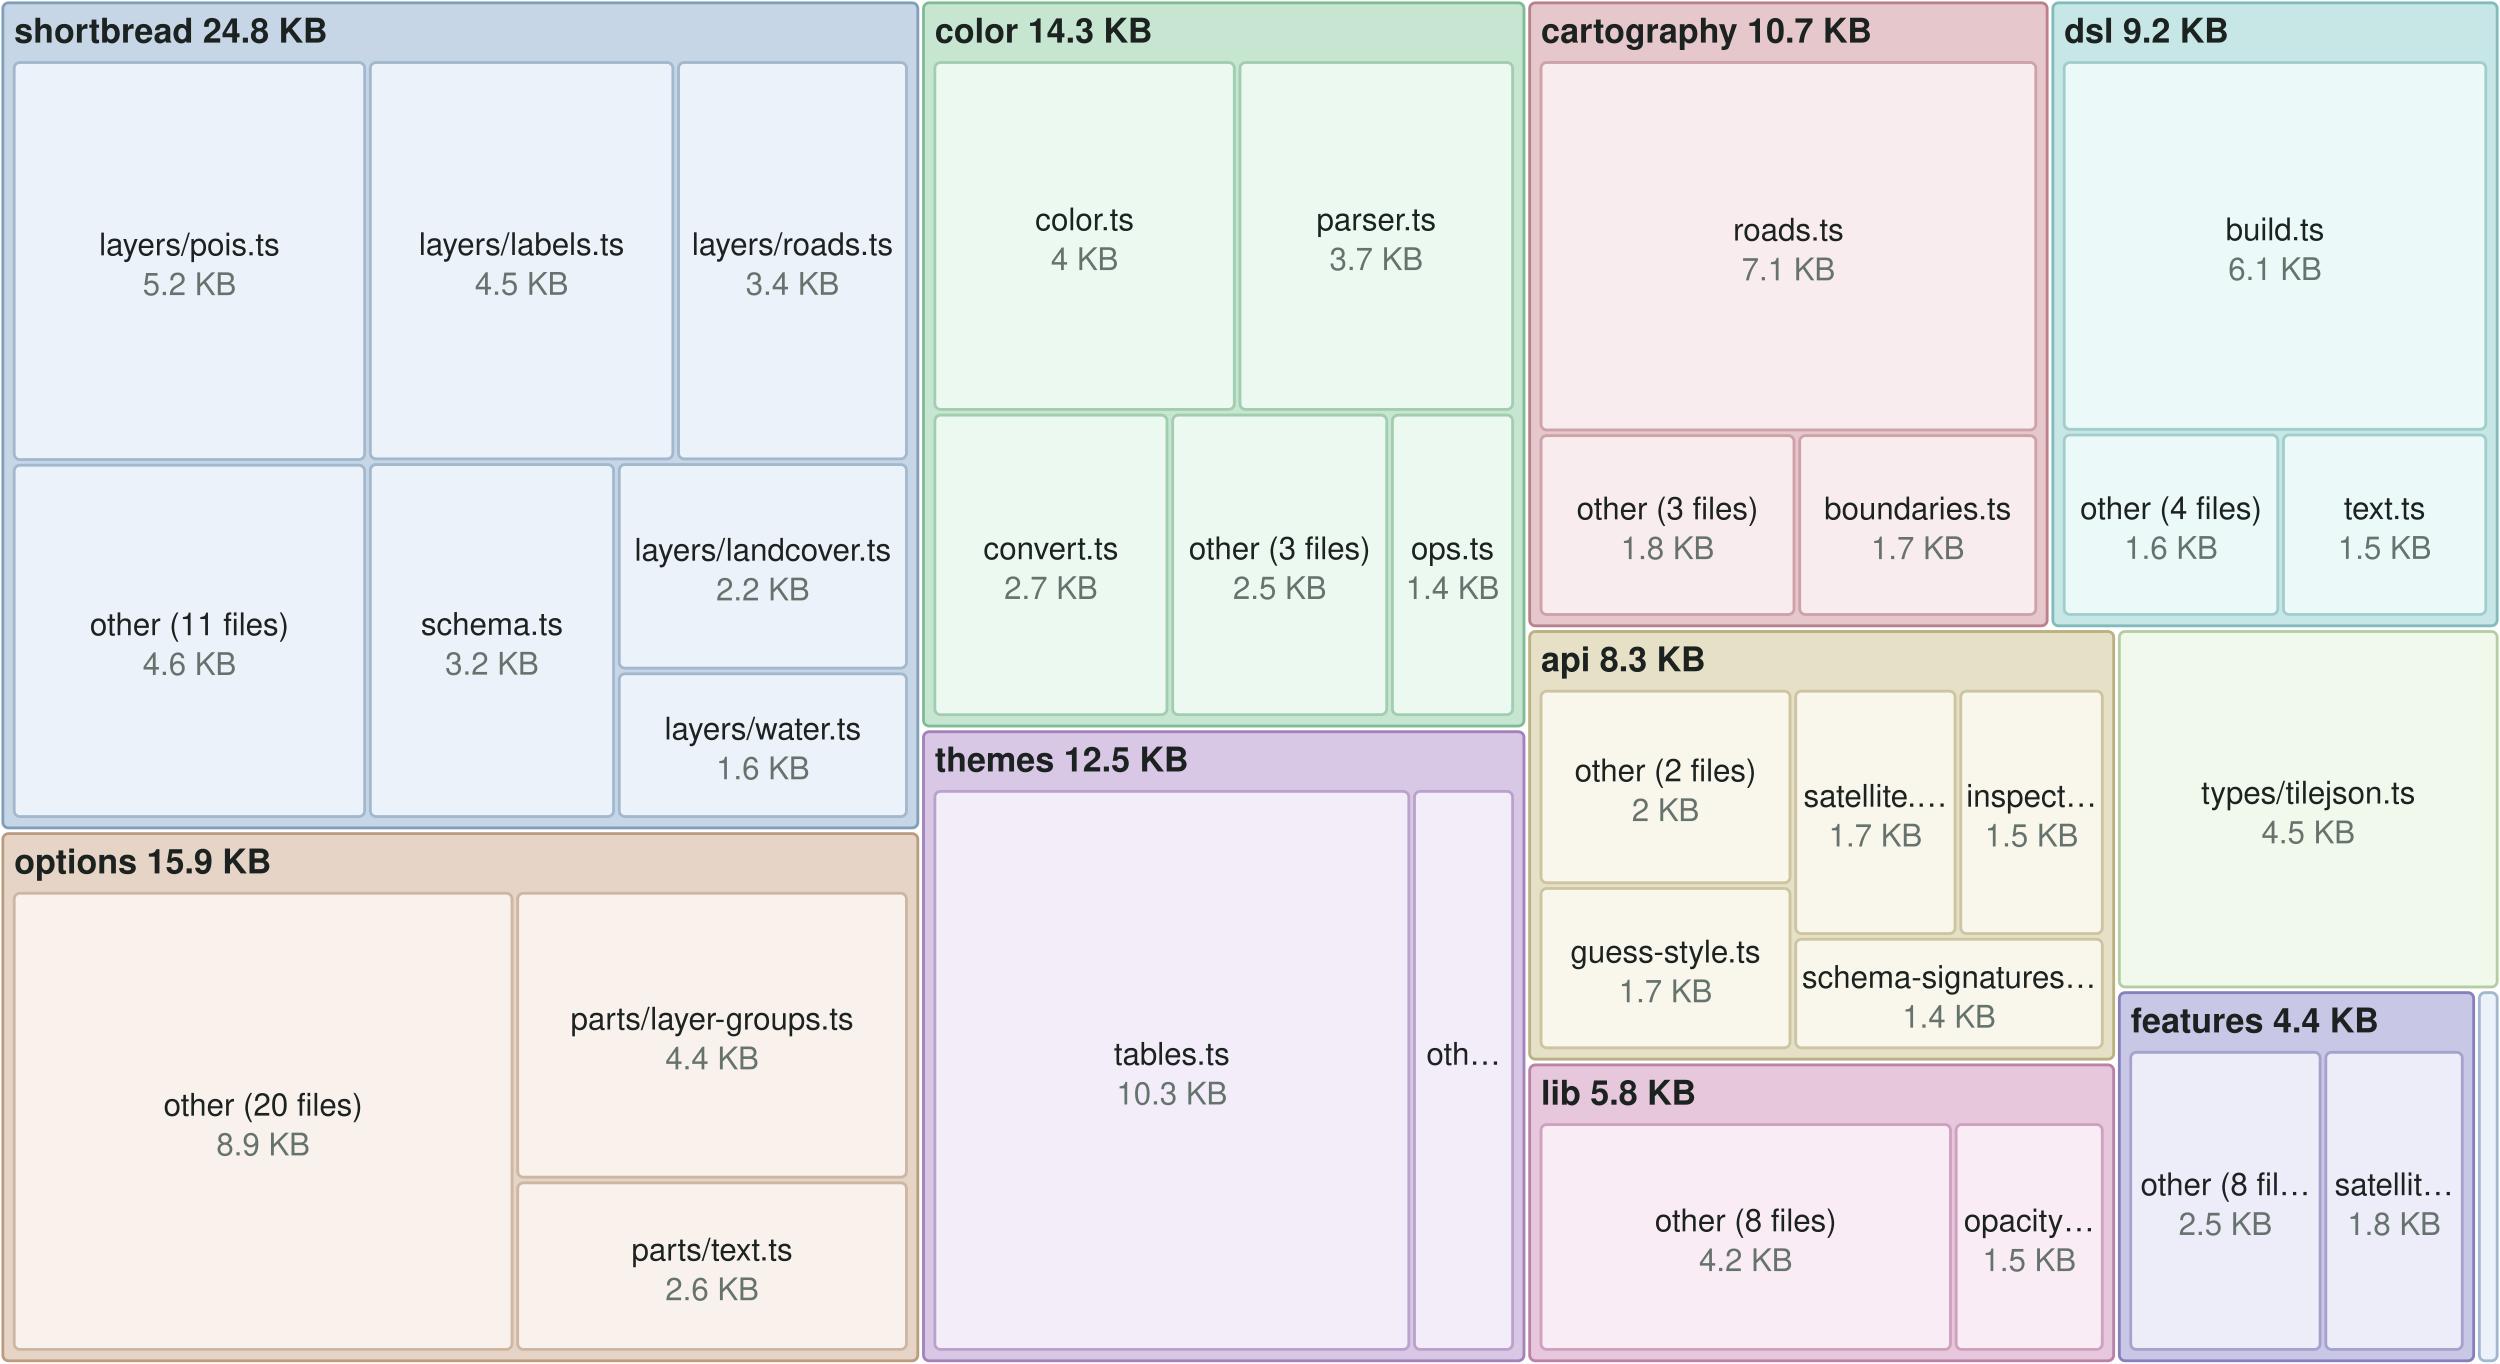
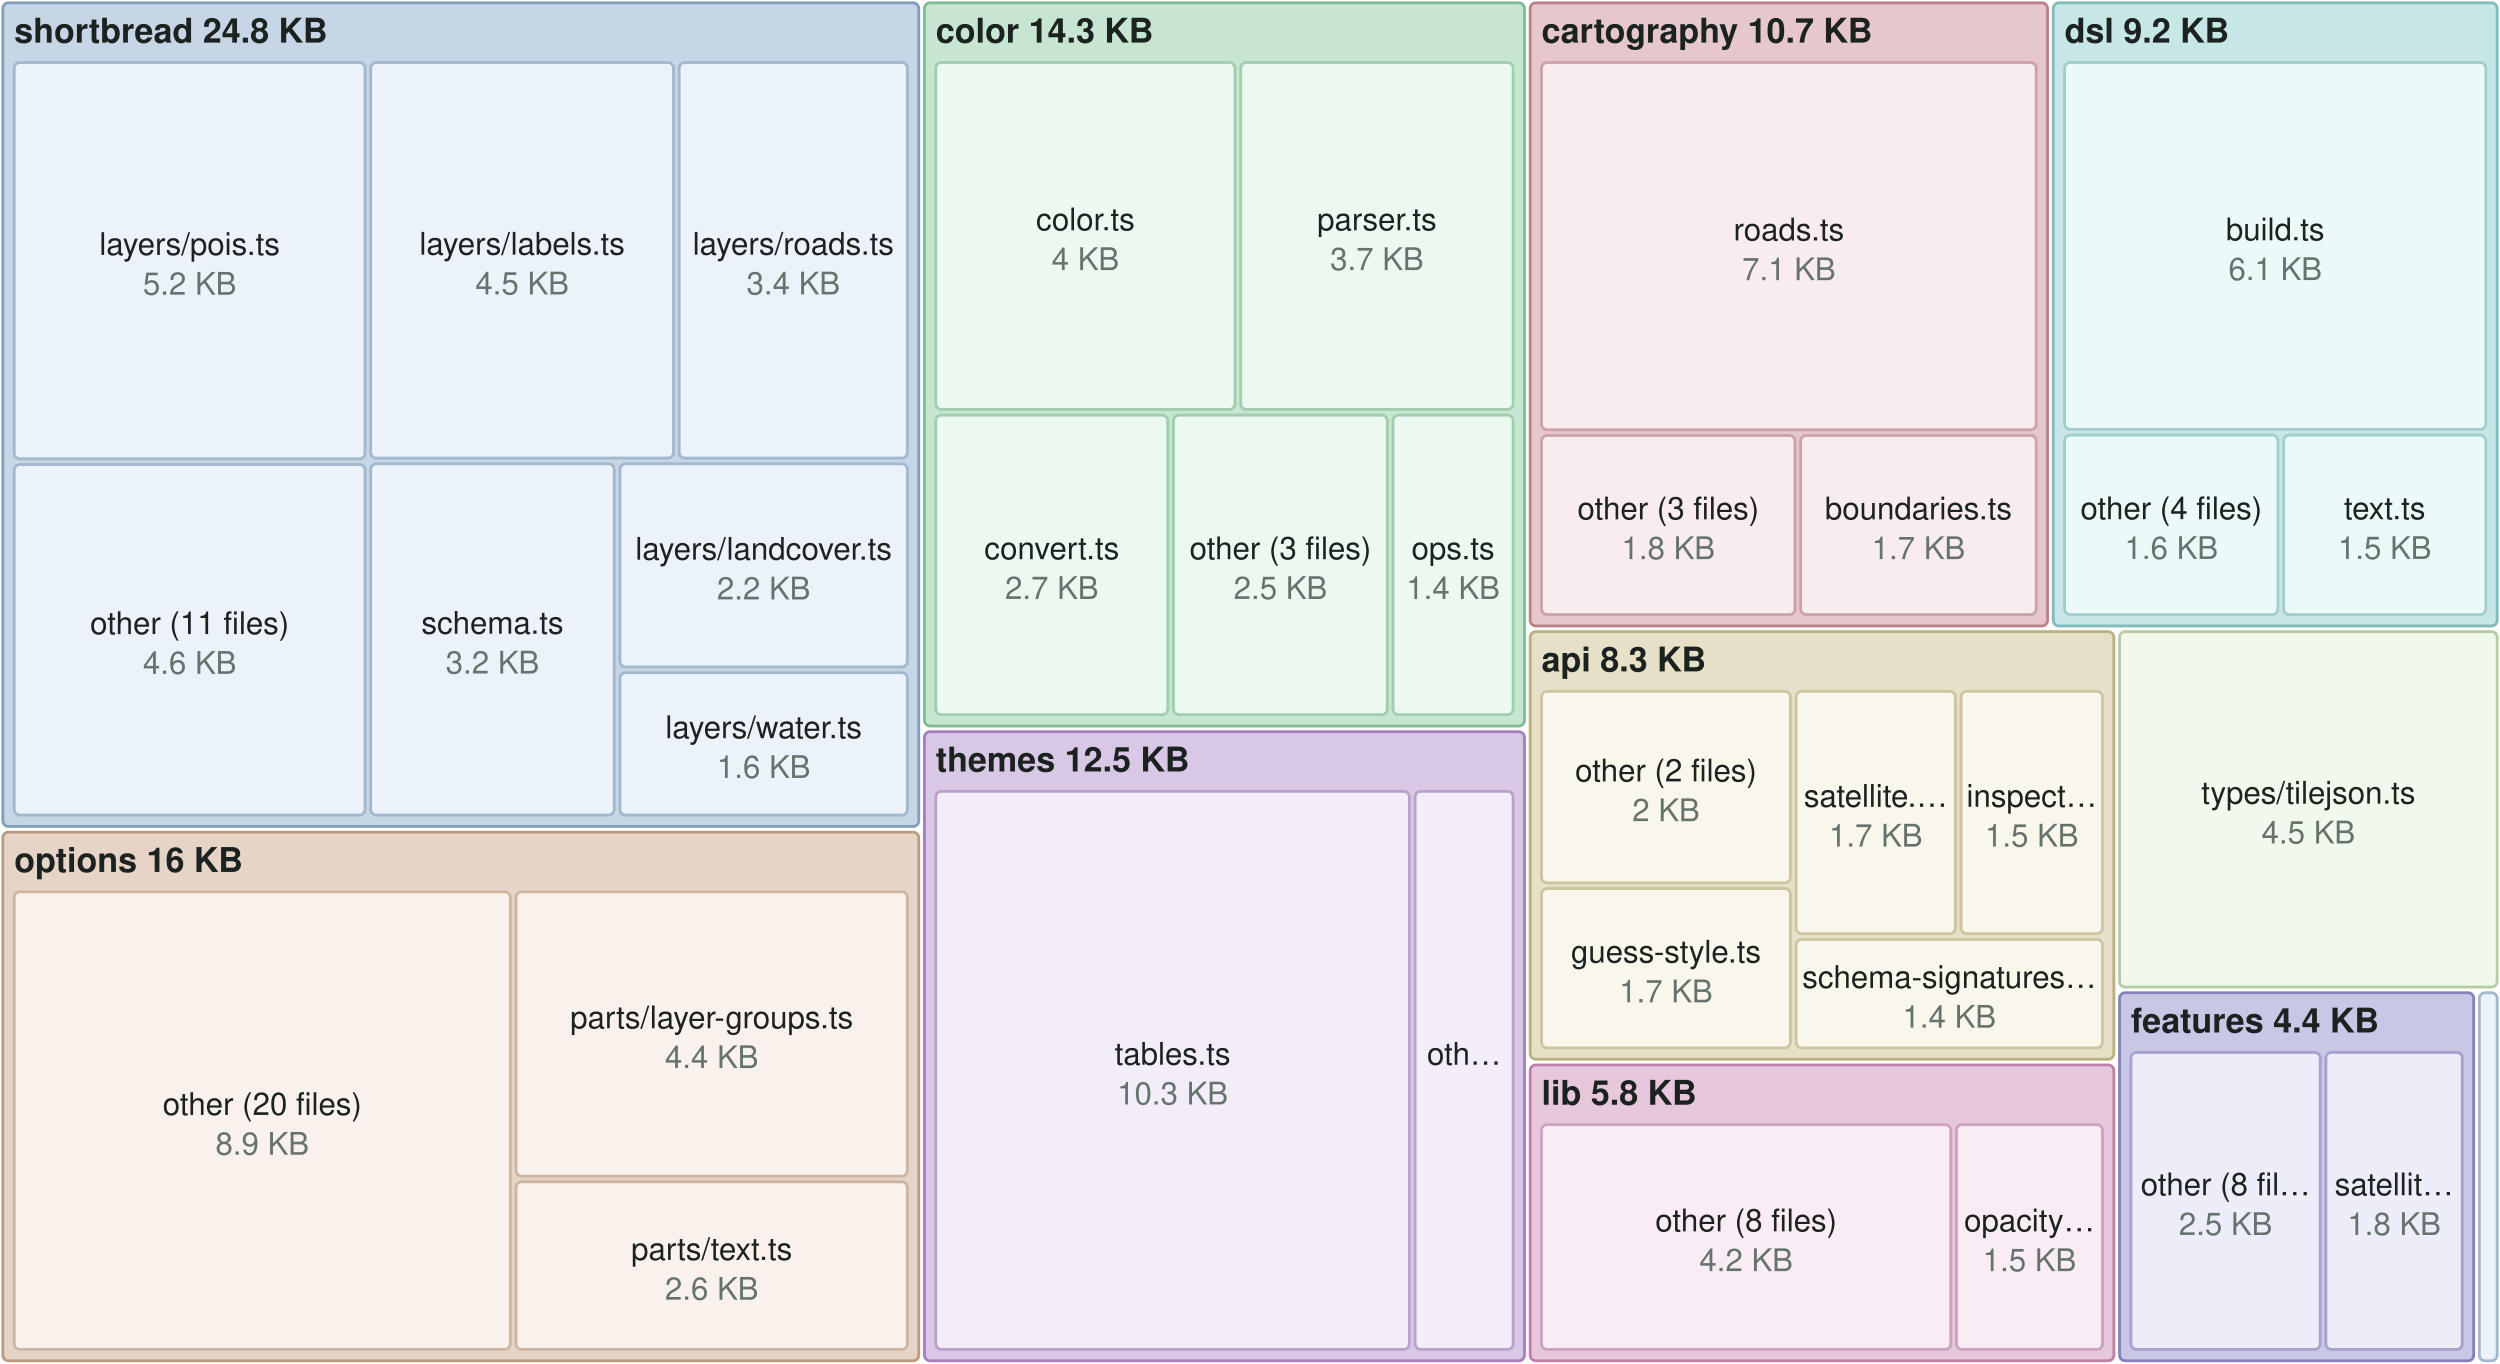
<svg xmlns="http://www.w3.org/2000/svg" width="880" height="480" viewBox="0 0 880 480">
  <style>
	.background { fill: #ffffff; }
	text { font-family: Helvetica, Arial, 'Liberation Sans', sans-serif; }
	.group-label { fill: #1b2220; font-weight: 600; font-size: 12px; }
	.leaf-label { fill: #1b2220; font-size: 11px; text-anchor: middle; }
	.leaf-size { fill: #66736d; font-size: 11px; text-anchor: middle; }
	.group-box, .leaf-box { stroke-width: 1; }
	.leaf:hover .leaf-box { stroke-width: 2; }
	.c0 .group-box { fill: hsl(210 38% 84%); stroke: hsl(210 30% 62%); }
	.c0 .leaf-box { fill: hsl(210 50% 95%); stroke: hsl(210 30% 72%); }
	.c1 .group-box { fill: hsl(28 38% 84%); stroke: hsl(28 30% 62%); }
	.c1 .leaf-box { fill: hsl(28 50% 95%); stroke: hsl(28 30% 72%); }
	.c2 .group-box { fill: hsl(140 38% 84%); stroke: hsl(140 30% 62%); }
	.c2 .leaf-box { fill: hsl(140 50% 95%); stroke: hsl(140 30% 72%); }
	.c3 .group-box { fill: hsl(275 38% 84%); stroke: hsl(275 30% 62%); }
	.c3 .leaf-box { fill: hsl(275 50% 95%); stroke: hsl(275 30% 72%); }
	.c4 .group-box { fill: hsl(350 38% 84%); stroke: hsl(350 30% 62%); }
	.c4 .leaf-box { fill: hsl(350 50% 95%); stroke: hsl(350 30% 72%); }
	.c5 .group-box { fill: hsl(180 38% 84%); stroke: hsl(180 30% 62%); }
	.c5 .leaf-box { fill: hsl(180 50% 95%); stroke: hsl(180 30% 72%); }
	.c6 .group-box { fill: hsl(48 38% 84%); stroke: hsl(48 30% 62%); }
	.c6 .leaf-box { fill: hsl(48 50% 95%); stroke: hsl(48 30% 72%); }
	.c7 .group-box { fill: hsl(320 38% 84%); stroke: hsl(320 30% 62%); }
	.c7 .leaf-box { fill: hsl(320 50% 95%); stroke: hsl(320 30% 72%); }
	.c8 .group-box { fill: hsl(95 38% 84%); stroke: hsl(95 30% 62%); }
	.c8 .leaf-box { fill: hsl(95 50% 95%); stroke: hsl(95 30% 72%); }
	.c9 .group-box { fill: hsl(245 38% 84%); stroke: hsl(245 30% 62%); }
	.c9 .leaf-box { fill: hsl(245 50% 95%); stroke: hsl(245 30% 72%); }
	@media (prefers-color-scheme: dark) {
		.background { fill: #0d1117; }
		.group-label, .leaf-label { fill: #e6edf3; }
		.leaf-size { fill: #8b949e; }
		.c0 .group-box { fill: hsl(210 22% 22%); stroke: hsl(210 20% 38%); }
		.c0 .leaf-box { fill: hsl(210 25% 14%); stroke: hsl(210 20% 32%); }
		.c1 .group-box { fill: hsl(28 22% 22%); stroke: hsl(28 20% 38%); }
		.c1 .leaf-box { fill: hsl(28 25% 14%); stroke: hsl(28 20% 32%); }
		.c2 .group-box { fill: hsl(140 22% 22%); stroke: hsl(140 20% 38%); }
		.c2 .leaf-box { fill: hsl(140 25% 14%); stroke: hsl(140 20% 32%); }
		.c3 .group-box { fill: hsl(275 22% 22%); stroke: hsl(275 20% 38%); }
		.c3 .leaf-box { fill: hsl(275 25% 14%); stroke: hsl(275 20% 32%); }
		.c4 .group-box { fill: hsl(350 22% 22%); stroke: hsl(350 20% 38%); }
		.c4 .leaf-box { fill: hsl(350 25% 14%); stroke: hsl(350 20% 32%); }
		.c5 .group-box { fill: hsl(180 22% 22%); stroke: hsl(180 20% 38%); }
		.c5 .leaf-box { fill: hsl(180 25% 14%); stroke: hsl(180 20% 32%); }
		.c6 .group-box { fill: hsl(48 22% 22%); stroke: hsl(48 20% 38%); }
		.c6 .leaf-box { fill: hsl(48 25% 14%); stroke: hsl(48 20% 32%); }
		.c7 .group-box { fill: hsl(320 22% 22%); stroke: hsl(320 20% 38%); }
		.c7 .leaf-box { fill: hsl(320 25% 14%); stroke: hsl(320 20% 32%); }
		.c8 .group-box { fill: hsl(95 22% 22%); stroke: hsl(95 20% 38%); }
		.c8 .leaf-box { fill: hsl(95 25% 14%); stroke: hsl(95 20% 32%); }
		.c9 .group-box { fill: hsl(245 22% 22%); stroke: hsl(245 20% 38%); }
		.c9 .leaf-box { fill: hsl(245 25% 14%); stroke: hsl(245 20% 32%); }
	}
</style>
  <rect class="background" width="880" height="480" />
  <g class="group c0">
-     <rect class="group-box" x="1" y="1" width="322.07" height="290.43" rx="2" />
+     <rect class="group-box" x="1" y="1" width="322.4" height="289.92" rx="2" />
    <text class="group-label" x="5" y="15" textLength="108.71" lengthAdjust="spacingAndGlyphs">shortbread 24.8 KB</text>
  </g>
  <g class="leaf c0">
-     <rect class="leaf-box" x="5" y="22" width="123.36" height="139.76" rx="2" />
-     <text class="leaf-label" x="66.68" y="89.88" textLength="64.19" lengthAdjust="spacingAndGlyphs">layers/pois.ts</text>
-     <text class="leaf-size" x="66.68" y="103.88" textLength="33.02" lengthAdjust="spacingAndGlyphs">5.2 KB</text>
-   </g>
-   <g class="leaf c0">
-     <rect class="leaf-box" x="5" y="163.76" width="123.36" height="123.67" rx="2" />
-     <text class="leaf-label" x="66.68" y="223.59" textLength="70.3" lengthAdjust="spacingAndGlyphs">other (11 files)</text>
-     <text class="leaf-size" x="66.68" y="237.59" textLength="33.02" lengthAdjust="spacingAndGlyphs">4.6 KB</text>
-   </g>
-   <g class="leaf c0">
-     <rect class="leaf-box" x="130.36" y="22" width="106.48" height="139.52" rx="2" />
-     <text class="leaf-label" x="183.6" y="89.76" textLength="72.74" lengthAdjust="spacingAndGlyphs">layers/labels.ts</text>
-     <text class="leaf-size" x="183.6" y="103.76" textLength="33.02" lengthAdjust="spacingAndGlyphs">4.5 KB</text>
-   </g>
-   <g class="leaf c0">
-     <rect class="leaf-box" x="238.84" y="22" width="80.23" height="139.52" rx="2" />
-     <text class="leaf-label" x="278.95" y="89.76" textLength="71.52" lengthAdjust="spacingAndGlyphs">layers/roads.ts</text>
-     <text class="leaf-size" x="278.95" y="103.76" textLength="33.02" lengthAdjust="spacingAndGlyphs">3.4 KB</text>
-   </g>
-   <g class="leaf c0">
-     <rect class="leaf-box" x="130.36" y="163.52" width="85.62" height="123.91" rx="2" />
-     <text class="leaf-label" x="173.17" y="223.47" textLength="50.13" lengthAdjust="spacingAndGlyphs">schema.ts</text>
-     <text class="leaf-size" x="173.17" y="237.47" textLength="33.02" lengthAdjust="spacingAndGlyphs">3.2 KB</text>
-   </g>
-   <g class="leaf c0">
-     <rect class="leaf-box" x="217.98" y="163.52" width="101.09" height="71.66" rx="2" />
-     <text class="leaf-label" x="268.52" y="197.35" textLength="91.7" lengthAdjust="spacingAndGlyphs">layers/landcover.ts</text>
-     <text class="leaf-size" x="268.52" y="211.35" textLength="33.02" lengthAdjust="spacingAndGlyphs">2.2 KB</text>
-   </g>
-   <g class="leaf c0">
-     <rect class="leaf-box" x="217.98" y="237.18" width="101.09" height="50.25" rx="2" />
-     <text class="leaf-label" x="268.52" y="260.3" textLength="70.91" lengthAdjust="spacingAndGlyphs">layers/water.ts</text>
-     <text class="leaf-size" x="268.52" y="274.3" textLength="33.02" lengthAdjust="spacingAndGlyphs">1.6 KB</text>
+     <rect class="leaf-box" x="5" y="22" width="123.49" height="139.49" rx="2" />
+     <text class="leaf-label" x="66.75" y="89.74" textLength="64.19" lengthAdjust="spacingAndGlyphs">layers/pois.ts</text>
+     <text class="leaf-size" x="66.75" y="103.74" textLength="33.02" lengthAdjust="spacingAndGlyphs">5.2 KB</text>
+   </g>
+   <g class="leaf c0">
+     <rect class="leaf-box" x="5" y="163.49" width="123.49" height="123.43" rx="2" />
+     <text class="leaf-label" x="66.75" y="223.2" textLength="70.3" lengthAdjust="spacingAndGlyphs">other (11 files)</text>
+     <text class="leaf-size" x="66.75" y="237.2" textLength="33.02" lengthAdjust="spacingAndGlyphs">4.6 KB</text>
+   </g>
+   <g class="leaf c0">
+     <rect class="leaf-box" x="130.49" y="22" width="106.59" height="139.25" rx="2" />
+     <text class="leaf-label" x="183.79" y="89.63" textLength="72.74" lengthAdjust="spacingAndGlyphs">layers/labels.ts</text>
+     <text class="leaf-size" x="183.79" y="103.63" textLength="33.02" lengthAdjust="spacingAndGlyphs">4.5 KB</text>
+   </g>
+   <g class="leaf c0">
+     <rect class="leaf-box" x="239.09" y="22" width="80.31" height="139.25" rx="2" />
+     <text class="leaf-label" x="279.24" y="89.63" textLength="71.52" lengthAdjust="spacingAndGlyphs">layers/roads.ts</text>
+     <text class="leaf-size" x="279.24" y="103.63" textLength="33.02" lengthAdjust="spacingAndGlyphs">3.4 KB</text>
+   </g>
+   <g class="leaf c0">
+     <rect class="leaf-box" x="130.49" y="163.25" width="85.71" height="123.67" rx="2" />
+     <text class="leaf-label" x="173.35" y="223.08" textLength="50.13" lengthAdjust="spacingAndGlyphs">schema.ts</text>
+     <text class="leaf-size" x="173.35" y="237.08" textLength="33.02" lengthAdjust="spacingAndGlyphs">3.2 KB</text>
+   </g>
+   <g class="leaf c0">
+     <rect class="leaf-box" x="218.21" y="163.25" width="101.19" height="71.52" rx="2" />
+     <text class="leaf-label" x="268.8" y="197.01" textLength="91.7" lengthAdjust="spacingAndGlyphs">layers/landcover.ts</text>
+     <text class="leaf-size" x="268.8" y="211.01" textLength="33.02" lengthAdjust="spacingAndGlyphs">2.2 KB</text>
+   </g>
+   <g class="leaf c0">
+     <rect class="leaf-box" x="218.21" y="236.77" width="101.19" height="50.15" rx="2" />
+     <text class="leaf-label" x="268.8" y="259.84" textLength="70.91" lengthAdjust="spacingAndGlyphs">layers/water.ts</text>
+     <text class="leaf-size" x="268.8" y="273.84" textLength="33.02" lengthAdjust="spacingAndGlyphs">1.6 KB</text>
  </g>
  <g class="group c1">
-     <rect class="group-box" x="1" y="293.43" width="322.07" height="185.57" rx="2" />
-     <text class="group-label" x="5" y="307.43" textLength="89.36" lengthAdjust="spacingAndGlyphs">options 15.9 KB</text>
+     <rect class="group-box" x="1" y="292.92" width="322.4" height="186.08" rx="2" />
+     <text class="group-label" x="5" y="306.92" textLength="79.36" lengthAdjust="spacingAndGlyphs">options 16 KB</text>
  </g>
  <g class="leaf c1">
-     <rect class="leaf-box" x="5" y="314.43" width="175.23" height="160.57" rx="2" />
-     <text class="leaf-label" x="92.62" y="392.71" textLength="70.3" lengthAdjust="spacingAndGlyphs">other (20 files)</text>
-     <text class="leaf-size" x="92.62" y="406.71" textLength="33.02" lengthAdjust="spacingAndGlyphs">8.9 KB</text>
+     <rect class="leaf-box" x="5" y="313.92" width="174.63" height="161.08" rx="2" />
+     <text class="leaf-label" x="92.31" y="392.46" textLength="70.3" lengthAdjust="spacingAndGlyphs">other (20 files)</text>
+     <text class="leaf-size" x="92.31" y="406.46" textLength="33.02" lengthAdjust="spacingAndGlyphs">8.9 KB</text>
  </g>
  <g class="leaf c1">
-     <rect class="leaf-box" x="182.23" y="314.43" width="136.84" height="99.94" rx="2" />
-     <text class="leaf-label" x="250.65" y="362.4" textLength="100.25" lengthAdjust="spacingAndGlyphs">parts/layer-groups.ts</text>
-     <text class="leaf-size" x="250.65" y="376.4" textLength="33.02" lengthAdjust="spacingAndGlyphs">4.4 KB</text>
+     <rect class="leaf-box" x="181.63" y="313.92" width="137.77" height="100.08" rx="2" />
+     <text class="leaf-label" x="250.51" y="361.96" textLength="100.25" lengthAdjust="spacingAndGlyphs">parts/layer-groups.ts</text>
+     <text class="leaf-size" x="250.51" y="375.96" textLength="33.02" lengthAdjust="spacingAndGlyphs">4.4 KB</text>
  </g>
  <g class="leaf c1">
-     <rect class="leaf-box" x="182.23" y="416.37" width="136.84" height="58.63" rx="2" />
-     <text class="leaf-label" x="250.65" y="443.68" textLength="56.86" lengthAdjust="spacingAndGlyphs">parts/text.ts</text>
-     <text class="leaf-size" x="250.65" y="457.68" textLength="33.02" lengthAdjust="spacingAndGlyphs">2.6 KB</text>
+     <rect class="leaf-box" x="181.63" y="416" width="137.77" height="59" rx="2" />
+     <text class="leaf-label" x="250.51" y="443.5" textLength="56.86" lengthAdjust="spacingAndGlyphs">parts/text.ts</text>
+     <text class="leaf-size" x="250.51" y="457.5" textLength="33.02" lengthAdjust="spacingAndGlyphs">2.6 KB</text>
  </g>
  <g class="group c2">
-     <rect class="group-box" x="325.07" y="1" width="211.37" height="254.56" rx="2" />
-     <text class="group-label" x="329.07" y="15" textLength="75.37" lengthAdjust="spacingAndGlyphs">color 14.3 KB</text>
-   </g>
-   <g class="leaf c2">
-     <rect class="leaf-box" x="329.07" y="22" width="105.41" height="122.12" rx="2" />
-     <text class="leaf-label" x="381.77" y="81.06" textLength="35.45" lengthAdjust="spacingAndGlyphs">color.ts</text>
-     <text class="leaf-size" x="381.77" y="95.06" textLength="23.85" lengthAdjust="spacingAndGlyphs">4 KB</text>
-   </g>
-   <g class="leaf c2">
-     <rect class="leaf-box" x="436.47" y="22" width="95.97" height="122.12" rx="2" />
-     <text class="leaf-label" x="484.45" y="81.06" textLength="42.79" lengthAdjust="spacingAndGlyphs">parser.ts</text>
-     <text class="leaf-size" x="484.45" y="95.06" textLength="33.02" lengthAdjust="spacingAndGlyphs">3.7 KB</text>
-   </g>
-   <g class="leaf c2">
-     <rect class="leaf-box" x="329.07" y="146.12" width="81.71" height="105.44" rx="2" />
-     <text class="leaf-label" x="369.92" y="196.84" textLength="47.69" lengthAdjust="spacingAndGlyphs">convert.ts</text>
-     <text class="leaf-size" x="369.92" y="210.84" textLength="33.02" lengthAdjust="spacingAndGlyphs">2.7 KB</text>
-   </g>
-   <g class="leaf c2">
-     <rect class="leaf-box" x="412.78" y="146.12" width="75.35" height="105.44" rx="2" />
-     <text class="leaf-label" x="450.45" y="196.84" textLength="64.19" lengthAdjust="spacingAndGlyphs">other (3 files)</text>
-     <text class="leaf-size" x="450.45" y="210.84" textLength="33.02" lengthAdjust="spacingAndGlyphs">2.5 KB</text>
-   </g>
-   <g class="leaf c2">
-     <rect class="leaf-box" x="490.13" y="146.12" width="42.31" height="105.44" rx="2" />
-     <text class="leaf-label" x="511.28" y="196.84" textLength="29.35" lengthAdjust="spacingAndGlyphs">ops.ts</text>
-     <text class="leaf-size" x="511.28" y="210.84" textLength="33.02" lengthAdjust="spacingAndGlyphs">1.4 KB</text>
+     <rect class="group-box" x="325.4" y="1" width="211.22" height="254.56" rx="2" />
+     <text class="group-label" x="329.4" y="15" textLength="75.37" lengthAdjust="spacingAndGlyphs">color 14.3 KB</text>
+   </g>
+   <g class="leaf c2">
+     <rect class="leaf-box" x="329.4" y="22" width="105.33" height="122.12" rx="2" />
+     <text class="leaf-label" x="382.06" y="81.06" textLength="35.45" lengthAdjust="spacingAndGlyphs">color.ts</text>
+     <text class="leaf-size" x="382.06" y="95.06" textLength="23.85" lengthAdjust="spacingAndGlyphs">4 KB</text>
+   </g>
+   <g class="leaf c2">
+     <rect class="leaf-box" x="436.73" y="22" width="95.89" height="122.12" rx="2" />
+     <text class="leaf-label" x="484.67" y="81.06" textLength="42.79" lengthAdjust="spacingAndGlyphs">parser.ts</text>
+     <text class="leaf-size" x="484.67" y="95.06" textLength="33.02" lengthAdjust="spacingAndGlyphs">3.7 KB</text>
+   </g>
+   <g class="leaf c2">
+     <rect class="leaf-box" x="329.4" y="146.12" width="81.65" height="105.44" rx="2" />
+     <text class="leaf-label" x="370.22" y="196.84" textLength="47.69" lengthAdjust="spacingAndGlyphs">convert.ts</text>
+     <text class="leaf-size" x="370.22" y="210.84" textLength="33.02" lengthAdjust="spacingAndGlyphs">2.7 KB</text>
+   </g>
+   <g class="leaf c2">
+     <rect class="leaf-box" x="413.05" y="146.12" width="75.3" height="105.44" rx="2" />
+     <text class="leaf-label" x="450.7" y="196.84" textLength="64.19" lengthAdjust="spacingAndGlyphs">other (3 files)</text>
+     <text class="leaf-size" x="450.7" y="210.84" textLength="33.02" lengthAdjust="spacingAndGlyphs">2.5 KB</text>
+   </g>
+   <g class="leaf c2">
+     <rect class="leaf-box" x="490.34" y="146.12" width="42.28" height="105.44" rx="2" />
+     <text class="leaf-label" x="511.48" y="196.84" textLength="29.35" lengthAdjust="spacingAndGlyphs">ops.ts</text>
+     <text class="leaf-size" x="511.48" y="210.84" textLength="33.02" lengthAdjust="spacingAndGlyphs">1.4 KB</text>
  </g>
  <g class="group c3">
-     <rect class="group-box" x="325.07" y="257.56" width="211.37" height="221.44" rx="2" />
-     <text class="group-label" x="329.07" y="271.56" textLength="88.04" lengthAdjust="spacingAndGlyphs">themes 12.5 KB</text>
+     <rect class="group-box" x="325.4" y="257.56" width="211.22" height="221.44" rx="2" />
+     <text class="group-label" x="329.4" y="271.56" textLength="88.04" lengthAdjust="spacingAndGlyphs">themes 12.5 KB</text>
  </g>
  <g class="leaf c3">
-     <rect class="leaf-box" x="329.07" y="278.56" width="166.83" height="196.44" rx="2" />
-     <text class="leaf-label" x="412.48" y="374.78" textLength="40.96" lengthAdjust="spacingAndGlyphs">tables.ts</text>
-     <text class="leaf-size" x="412.48" y="388.78" textLength="39.14" lengthAdjust="spacingAndGlyphs">10.3 KB</text>
+     <rect class="leaf-box" x="329.4" y="278.56" width="166.7" height="196.44" rx="2" />
+     <text class="leaf-label" x="412.75" y="374.78" textLength="40.96" lengthAdjust="spacingAndGlyphs">tables.ts</text>
+     <text class="leaf-size" x="412.75" y="388.78" textLength="39.14" lengthAdjust="spacingAndGlyphs">10.3 KB</text>
  </g>
  <g class="leaf c3">
-     <rect class="leaf-box" x="497.9" y="278.56" width="34.54" height="196.44" rx="2" />
-     <text class="leaf-label" x="515.17" y="374.78" textLength="21.41" lengthAdjust="spacingAndGlyphs">oth…</text>
+     <rect class="leaf-box" x="498.11" y="278.56" width="34.52" height="196.44" rx="2" />
+     <text class="leaf-label" x="515.36" y="374.78" textLength="21.41" lengthAdjust="spacingAndGlyphs">oth…</text>
  </g>
  <g class="group c4">
-     <rect class="group-box" x="538.44" y="1" width="182.16" height="219.29" rx="2" />
-     <text class="group-label" x="542.44" y="15" textLength="115.38" lengthAdjust="spacingAndGlyphs">cartography 10.7 KB</text>
+     <rect class="group-box" x="538.62" y="1" width="182.12" height="219.34" rx="2" />
+     <text class="group-label" x="542.62" y="15" textLength="115.38" lengthAdjust="spacingAndGlyphs">cartography 10.7 KB</text>
  </g>
  <g class="leaf c4">
-     <rect class="leaf-box" x="542.44" y="22" width="174.16" height="129.34" rx="2" />
-     <text class="leaf-label" x="629.52" y="84.67" textLength="39.13" lengthAdjust="spacingAndGlyphs">roads.ts</text>
-     <text class="leaf-size" x="629.52" y="98.67" textLength="33.02" lengthAdjust="spacingAndGlyphs">7.1 KB</text>
+     <rect class="leaf-box" x="542.62" y="22" width="174.12" height="129.27" rx="2" />
+     <text class="leaf-label" x="629.68" y="84.64" textLength="39.13" lengthAdjust="spacingAndGlyphs">roads.ts</text>
+     <text class="leaf-size" x="629.68" y="98.64" textLength="33.02" lengthAdjust="spacingAndGlyphs">7.1 KB</text>
  </g>
  <g class="leaf c4">
-     <rect class="leaf-box" x="542.44" y="153.34" width="89.05" height="62.96" rx="2" />
-     <text class="leaf-label" x="586.96" y="182.81" textLength="64.19" lengthAdjust="spacingAndGlyphs">other (3 files)</text>
-     <text class="leaf-size" x="586.96" y="196.81" textLength="33.02" lengthAdjust="spacingAndGlyphs">1.8 KB</text>
+     <rect class="leaf-box" x="542.62" y="153.27" width="89.22" height="63.07" rx="2" />
+     <text class="leaf-label" x="587.23" y="182.81" textLength="64.19" lengthAdjust="spacingAndGlyphs">other (3 files)</text>
+     <text class="leaf-size" x="587.23" y="196.81" textLength="33.02" lengthAdjust="spacingAndGlyphs">1.8 KB</text>
  </g>
  <g class="leaf c4">
-     <rect class="leaf-box" x="633.49" y="153.34" width="83.11" height="62.96" rx="2" />
-     <text class="leaf-label" x="675.04" y="182.81" textLength="66.03" lengthAdjust="spacingAndGlyphs">boundaries.ts</text>
-     <text class="leaf-size" x="675.04" y="196.81" textLength="33.02" lengthAdjust="spacingAndGlyphs">1.7 KB</text>
+     <rect class="leaf-box" x="633.84" y="153.27" width="82.91" height="63.07" rx="2" />
+     <text class="leaf-label" x="675.29" y="182.81" textLength="66.03" lengthAdjust="spacingAndGlyphs">boundaries.ts</text>
+     <text class="leaf-size" x="675.29" y="196.81" textLength="33.02" lengthAdjust="spacingAndGlyphs">1.7 KB</text>
  </g>
  <g class="group c5">
-     <rect class="group-box" x="722.6" y="1" width="156.4" height="219.29" rx="2" />
-     <text class="group-label" x="726.6" y="15" textLength="56.7" lengthAdjust="spacingAndGlyphs">dsl 9.2 KB</text>
+     <rect class="group-box" x="722.74" y="1" width="156.26" height="219.34" rx="2" />
+     <text class="group-label" x="726.74" y="15" textLength="56.7" lengthAdjust="spacingAndGlyphs">dsl 9.2 KB</text>
  </g>
  <g class="leaf c5">
-     <rect class="leaf-box" x="726.6" y="22" width="148.4" height="129.12" rx="2" />
-     <text class="leaf-label" x="800.8" y="84.56" textLength="34.85" lengthAdjust="spacingAndGlyphs">build.ts</text>
-     <text class="leaf-size" x="800.8" y="98.56" textLength="33.02" lengthAdjust="spacingAndGlyphs">6.1 KB</text>
+     <rect class="leaf-box" x="726.74" y="22" width="148.26" height="129.15" rx="2" />
+     <text class="leaf-label" x="800.87" y="84.58" textLength="34.85" lengthAdjust="spacingAndGlyphs">build.ts</text>
+     <text class="leaf-size" x="800.87" y="98.58" textLength="33.02" lengthAdjust="spacingAndGlyphs">6.1 KB</text>
  </g>
  <g class="leaf c5">
-     <rect class="leaf-box" x="726.6" y="153.12" width="75.17" height="63.17" rx="2" />
-     <text class="leaf-label" x="764.19" y="182.71" textLength="64.19" lengthAdjust="spacingAndGlyphs">other (4 files)</text>
-     <text class="leaf-size" x="764.19" y="196.71" textLength="33.02" lengthAdjust="spacingAndGlyphs">1.6 KB</text>
+     <rect class="leaf-box" x="726.74" y="153.15" width="75.1" height="63.19" rx="2" />
+     <text class="leaf-label" x="764.29" y="182.75" textLength="64.19" lengthAdjust="spacingAndGlyphs">other (4 files)</text>
+     <text class="leaf-size" x="764.29" y="196.75" textLength="33.02" lengthAdjust="spacingAndGlyphs">1.6 KB</text>
  </g>
  <g class="leaf c5">
-     <rect class="leaf-box" x="803.77" y="153.12" width="71.23" height="63.17" rx="2" />
-     <text class="leaf-label" x="839.39" y="182.71" textLength="29.35" lengthAdjust="spacingAndGlyphs">text.ts</text>
-     <text class="leaf-size" x="839.39" y="196.71" textLength="33.02" lengthAdjust="spacingAndGlyphs">1.5 KB</text>
+     <rect class="leaf-box" x="803.84" y="153.15" width="71.16" height="63.19" rx="2" />
+     <text class="leaf-label" x="839.42" y="182.75" textLength="29.35" lengthAdjust="spacingAndGlyphs">text.ts</text>
+     <text class="leaf-size" x="839.42" y="196.75" textLength="33.02" lengthAdjust="spacingAndGlyphs">1.5 KB</text>
  </g>
  <g class="group c6">
-     <rect class="group-box" x="538.44" y="222.29" width="205.57" height="150.54" rx="2" />
-     <text class="group-label" x="542.44" y="236.29" textLength="56.7" lengthAdjust="spacingAndGlyphs">api 8.3 KB</text>
-   </g>
-   <g class="leaf c6">
-     <rect class="leaf-box" x="542.44" y="243.29" width="87.65" height="67.45" rx="2" />
-     <text class="leaf-label" x="586.26" y="275.02" textLength="64.19" lengthAdjust="spacingAndGlyphs">other (2 files)</text>
-     <text class="leaf-size" x="586.26" y="289.02" textLength="23.85" lengthAdjust="spacingAndGlyphs">2 KB</text>
-   </g>
-   <g class="leaf c6">
-     <rect class="leaf-box" x="542.44" y="312.74" width="87.65" height="56.09" rx="2" />
-     <text class="leaf-label" x="586.26" y="338.79" textLength="67.24" lengthAdjust="spacingAndGlyphs">guess-style.ts</text>
-     <text class="leaf-size" x="586.26" y="352.79" textLength="33.02" lengthAdjust="spacingAndGlyphs">1.7 KB</text>
-   </g>
-   <g class="leaf c6">
-     <rect class="leaf-box" x="632.09" y="243.29" width="56.1" height="85.33" rx="2" />
-     <text class="leaf-label" x="660.14" y="283.96" textLength="46.46" lengthAdjust="spacingAndGlyphs">satellite.…</text>
-     <text class="leaf-size" x="660.14" y="297.96" textLength="33.02" lengthAdjust="spacingAndGlyphs">1.7 KB</text>
-   </g>
-   <g class="leaf c6">
-     <rect class="leaf-box" x="690.19" y="243.29" width="49.82" height="85.33" rx="2" />
-     <text class="leaf-label" x="715.1" y="283.96" textLength="40.96" lengthAdjust="spacingAndGlyphs">inspect…</text>
-     <text class="leaf-size" x="715.1" y="297.96" textLength="33.02" lengthAdjust="spacingAndGlyphs">1.5 KB</text>
-   </g>
-   <g class="leaf c6">
-     <rect class="leaf-box" x="632.09" y="330.62" width="107.92" height="38.22" rx="2" />
-     <text class="leaf-label" x="686.05" y="347.73" textLength="99.03" lengthAdjust="spacingAndGlyphs">schema-signatures…</text>
-     <text class="leaf-size" x="686.05" y="361.73" textLength="33.02" lengthAdjust="spacingAndGlyphs">1.4 KB</text>
+     <rect class="group-box" x="538.62" y="222.34" width="205.46" height="150.51" rx="2" />
+     <text class="group-label" x="542.62" y="236.34" textLength="56.7" lengthAdjust="spacingAndGlyphs">api 8.3 KB</text>
+   </g>
+   <g class="leaf c6">
+     <rect class="leaf-box" x="542.62" y="243.34" width="87.6" height="67.43" rx="2" />
+     <text class="leaf-label" x="586.42" y="275.06" textLength="64.19" lengthAdjust="spacingAndGlyphs">other (2 files)</text>
+     <text class="leaf-size" x="586.42" y="289.06" textLength="23.85" lengthAdjust="spacingAndGlyphs">2 KB</text>
+   </g>
+   <g class="leaf c6">
+     <rect class="leaf-box" x="542.62" y="312.78" width="87.6" height="56.08" rx="2" />
+     <text class="leaf-label" x="586.42" y="338.82" textLength="67.24" lengthAdjust="spacingAndGlyphs">guess-style.ts</text>
+     <text class="leaf-size" x="586.42" y="352.82" textLength="33.02" lengthAdjust="spacingAndGlyphs">1.7 KB</text>
+   </g>
+   <g class="leaf c6">
+     <rect class="leaf-box" x="632.22" y="243.34" width="56.06" height="85.31" rx="2" />
+     <text class="leaf-label" x="660.26" y="283.99" textLength="46.46" lengthAdjust="spacingAndGlyphs">satellite.…</text>
+     <text class="leaf-size" x="660.26" y="297.99" textLength="33.02" lengthAdjust="spacingAndGlyphs">1.7 KB</text>
+   </g>
+   <g class="leaf c6">
+     <rect class="leaf-box" x="690.29" y="243.34" width="49.79" height="85.31" rx="2" />
+     <text class="leaf-label" x="715.18" y="283.99" textLength="40.96" lengthAdjust="spacingAndGlyphs">inspect…</text>
+     <text class="leaf-size" x="715.18" y="297.99" textLength="33.02" lengthAdjust="spacingAndGlyphs">1.5 KB</text>
+   </g>
+   <g class="leaf c6">
+     <rect class="leaf-box" x="632.22" y="330.65" width="107.86" height="38.21" rx="2" />
+     <text class="leaf-label" x="686.15" y="347.75" textLength="99.03" lengthAdjust="spacingAndGlyphs">schema-signatures…</text>
+     <text class="leaf-size" x="686.15" y="361.75" textLength="33.02" lengthAdjust="spacingAndGlyphs">1.4 KB</text>
  </g>
  <g class="group c7">
-     <rect class="group-box" x="538.44" y="374.84" width="205.57" height="104.16" rx="2" />
-     <text class="group-label" x="542.44" y="388.84" textLength="53.36" lengthAdjust="spacingAndGlyphs">lib 5.8 KB</text>
+     <rect class="group-box" x="538.62" y="374.86" width="205.46" height="104.14" rx="2" />
+     <text class="group-label" x="542.62" y="388.86" textLength="53.36" lengthAdjust="spacingAndGlyphs">lib 5.8 KB</text>
  </g>
  <g class="leaf c7">
-     <rect class="leaf-box" x="542.44" y="395.84" width="144.13" height="79.16" rx="2" />
-     <text class="leaf-label" x="614.5" y="433.42" textLength="64.19" lengthAdjust="spacingAndGlyphs">other (8 files)</text>
-     <text class="leaf-size" x="614.5" y="447.42" textLength="33.02" lengthAdjust="spacingAndGlyphs">4.2 KB</text>
+     <rect class="leaf-box" x="542.62" y="395.86" width="144.05" height="79.14" rx="2" />
+     <text class="leaf-label" x="614.64" y="433.43" textLength="64.19" lengthAdjust="spacingAndGlyphs">other (8 files)</text>
+     <text class="leaf-size" x="614.64" y="447.43" textLength="33.02" lengthAdjust="spacingAndGlyphs">4.2 KB</text>
  </g>
  <g class="leaf c7">
-     <rect class="leaf-box" x="688.56" y="395.84" width="51.44" height="79.16" rx="2" />
-     <text class="leaf-label" x="714.29" y="433.42" textLength="40.96" lengthAdjust="spacingAndGlyphs">opacity…</text>
-     <text class="leaf-size" x="714.29" y="447.42" textLength="33.02" lengthAdjust="spacingAndGlyphs">1.5 KB</text>
+     <rect class="leaf-box" x="688.67" y="395.86" width="51.41" height="79.14" rx="2" />
+     <text class="leaf-label" x="714.37" y="433.43" textLength="40.96" lengthAdjust="spacingAndGlyphs">opacity…</text>
+     <text class="leaf-size" x="714.37" y="447.43" textLength="33.02" lengthAdjust="spacingAndGlyphs">1.5 KB</text>
  </g>
  <g class="leaf c8">
-     <rect class="leaf-box" x="746.01" y="222.29" width="132.99" height="125.12" rx="2" />
-     <text class="leaf-label" x="812.5" y="282.85" textLength="75.2" lengthAdjust="spacingAndGlyphs">types/tilejson.ts</text>
-     <text class="leaf-size" x="812.5" y="296.85" textLength="33.02" lengthAdjust="spacingAndGlyphs">4.5 KB</text>
+     <rect class="leaf-box" x="746.08" y="222.34" width="132.92" height="125.09" rx="2" />
+     <text class="leaf-label" x="812.54" y="282.89" textLength="75.2" lengthAdjust="spacingAndGlyphs">types/tilejson.ts</text>
+     <text class="leaf-size" x="812.54" y="296.89" textLength="33.02" lengthAdjust="spacingAndGlyphs">4.5 KB</text>
  </g>
  <g class="group c9">
-     <rect class="group-box" x="746.01" y="349.41" width="124.72" height="129.59" rx="2" />
-     <text class="group-label" x="750.01" y="363.41" textLength="86.04" lengthAdjust="spacingAndGlyphs">features 4.4 KB</text>
+     <rect class="group-box" x="746.08" y="349.44" width="124.66" height="129.56" rx="2" />
+     <text class="group-label" x="750.08" y="363.44" textLength="86.04" lengthAdjust="spacingAndGlyphs">features 4.4 KB</text>
  </g>
  <g class="leaf c9">
-     <rect class="leaf-box" x="750.01" y="370.41" width="66.67" height="104.59" rx="2" />
-     <text class="leaf-label" x="783.34" y="420.71" textLength="55.02" lengthAdjust="spacingAndGlyphs">other (8 fil…</text>
-     <text class="leaf-size" x="783.34" y="434.71" textLength="33.02" lengthAdjust="spacingAndGlyphs">2.5 KB</text>
+     <rect class="leaf-box" x="750.08" y="370.44" width="66.63" height="104.56" rx="2" />
+     <text class="leaf-label" x="783.4" y="420.72" textLength="55.02" lengthAdjust="spacingAndGlyphs">other (8 fil…</text>
+     <text class="leaf-size" x="783.4" y="434.72" textLength="33.02" lengthAdjust="spacingAndGlyphs">2.5 KB</text>
  </g>
  <g class="leaf c9">
-     <rect class="leaf-box" x="818.68" y="370.41" width="48.05" height="104.59" rx="2" />
-     <text class="leaf-label" x="842.71" y="420.71" textLength="37.29" lengthAdjust="spacingAndGlyphs">satellit…</text>
-     <text class="leaf-size" x="842.71" y="434.71" textLength="33.02" lengthAdjust="spacingAndGlyphs">1.8 KB</text>
-   </g>
-   <g class="leaf c0">
-     <rect class="leaf-box" x="872.73" y="349.41" width="6.27" height="129.59" rx="2" />
+     <rect class="leaf-box" x="818.71" y="370.44" width="48.02" height="104.56" rx="2" />
+     <text class="leaf-label" x="842.73" y="420.72" textLength="37.29" lengthAdjust="spacingAndGlyphs">satellit…</text>
+     <text class="leaf-size" x="842.73" y="434.72" textLength="33.02" lengthAdjust="spacingAndGlyphs">1.8 KB</text>
+   </g>
+   <g class="leaf c0">
+     <rect class="leaf-box" x="872.74" y="349.44" width="6.26" height="129.56" rx="2" />
  </g>
</svg>
